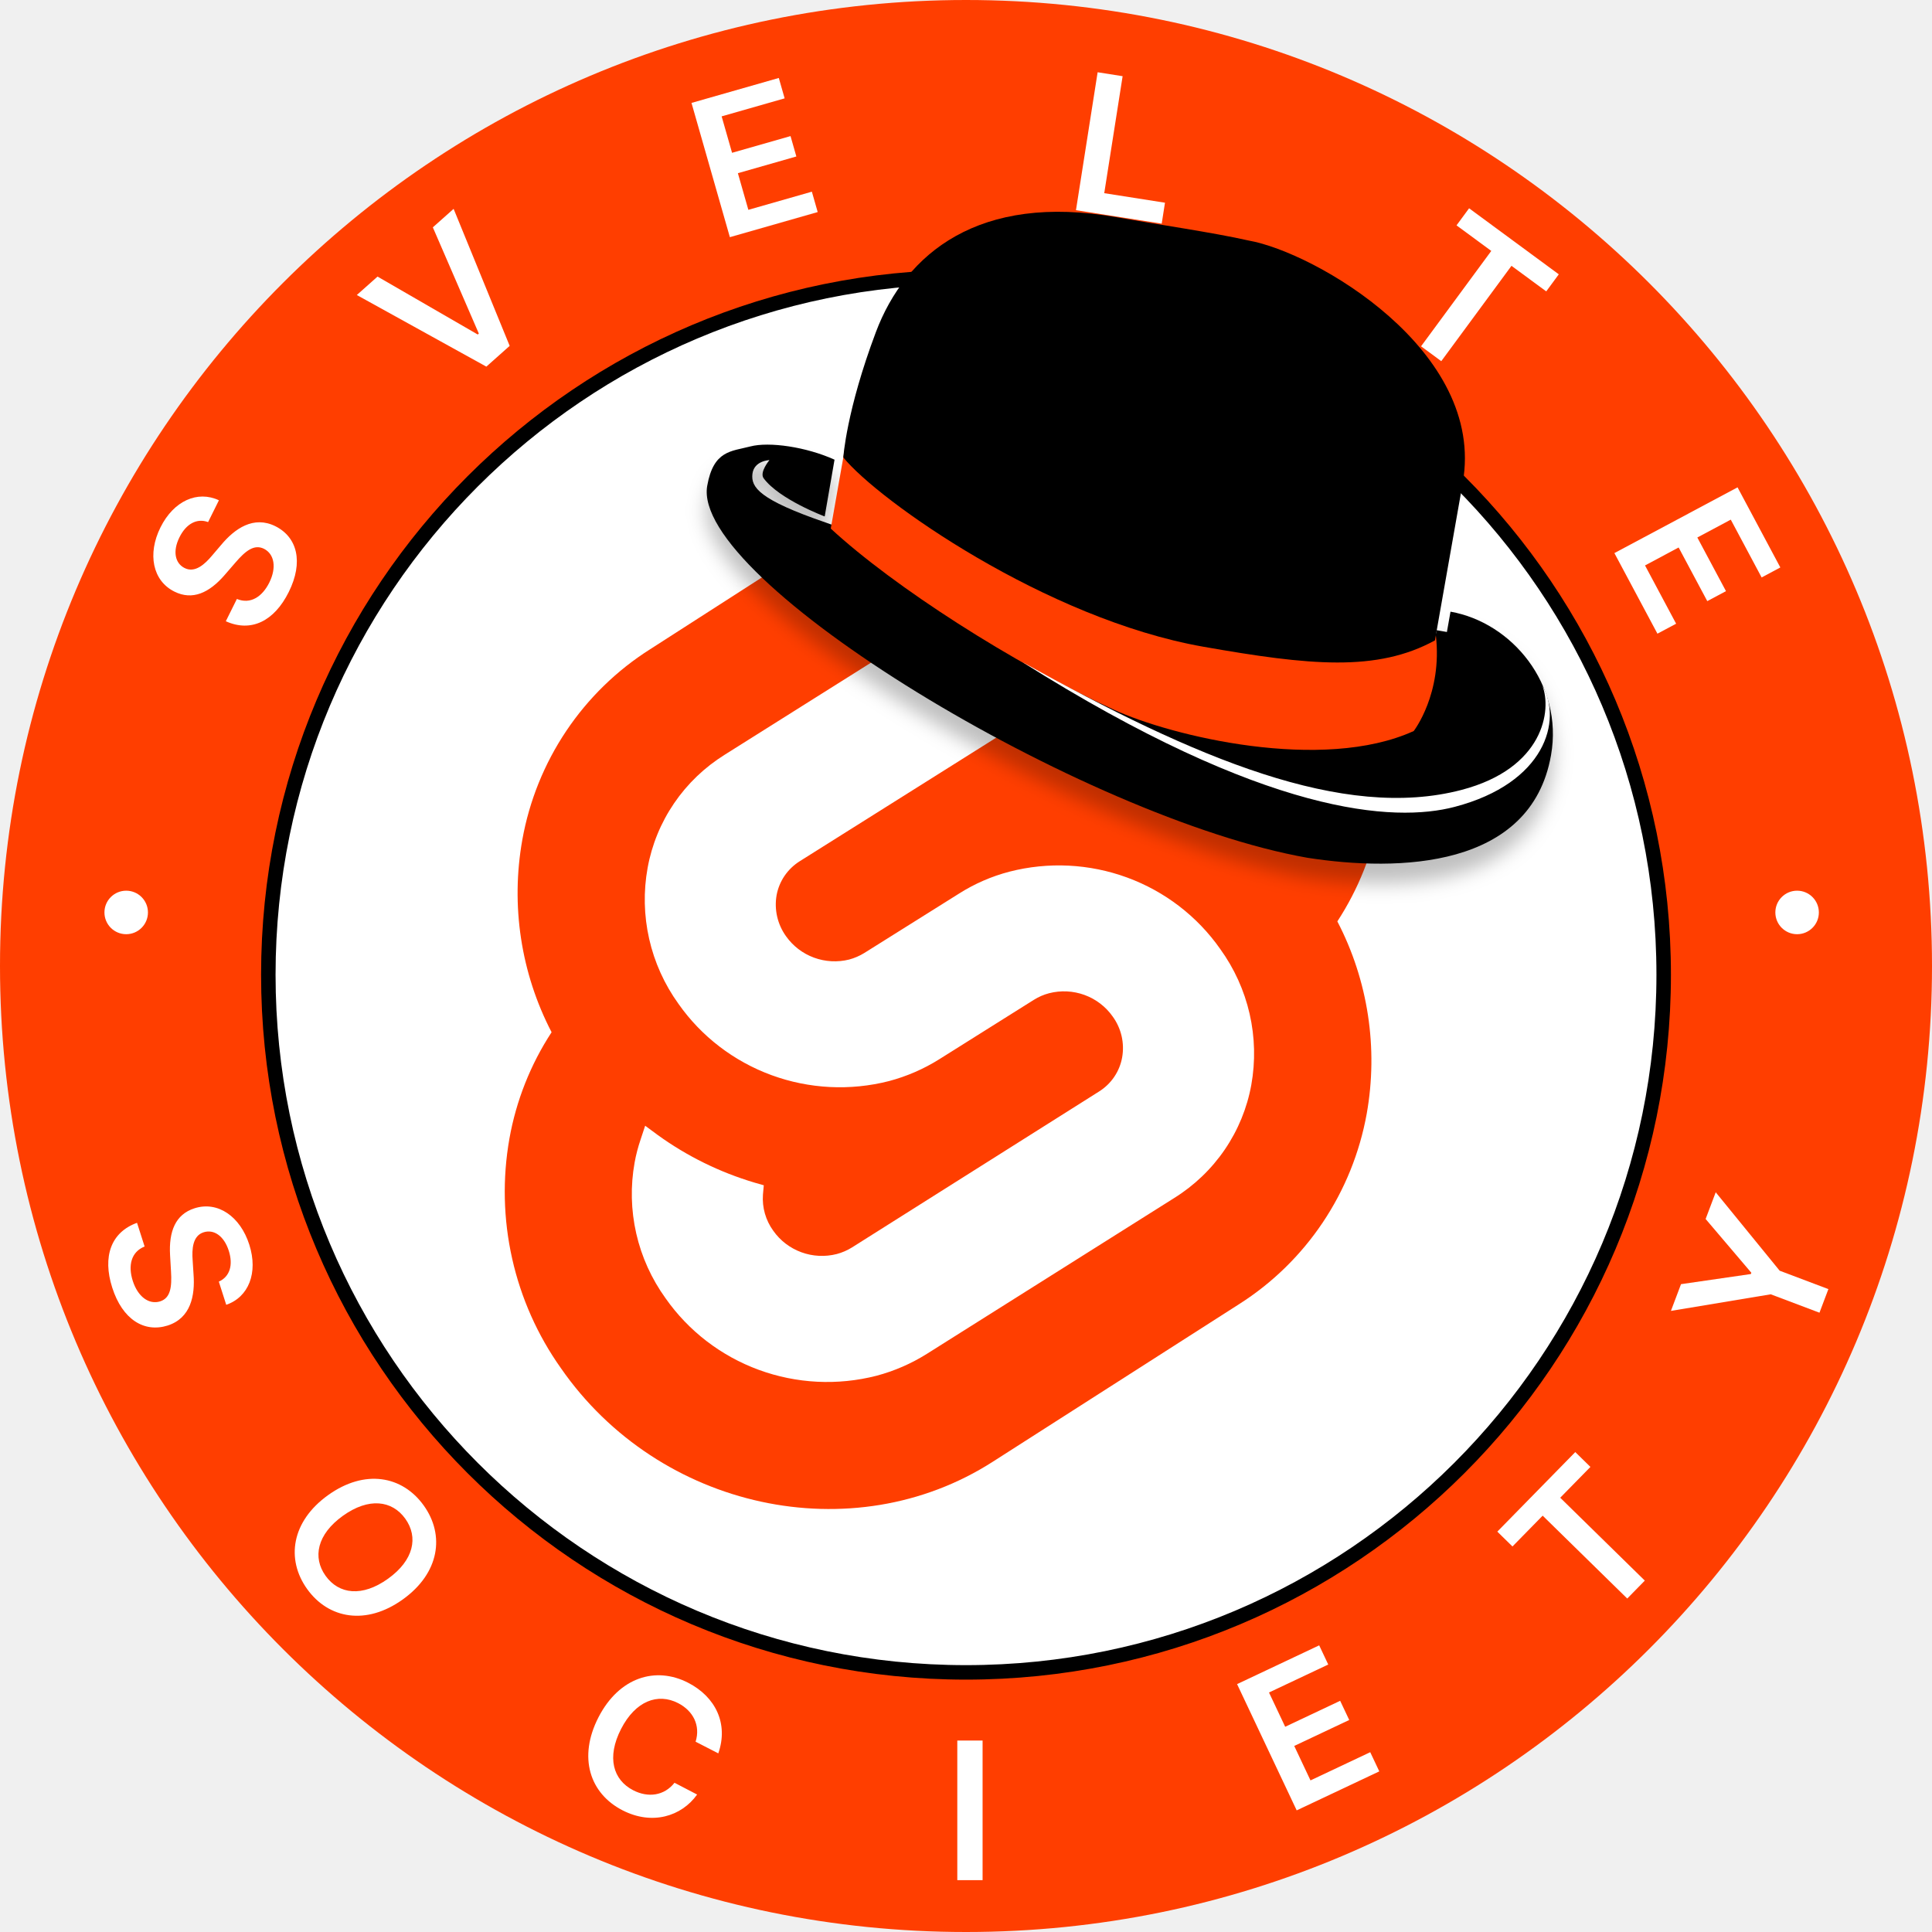
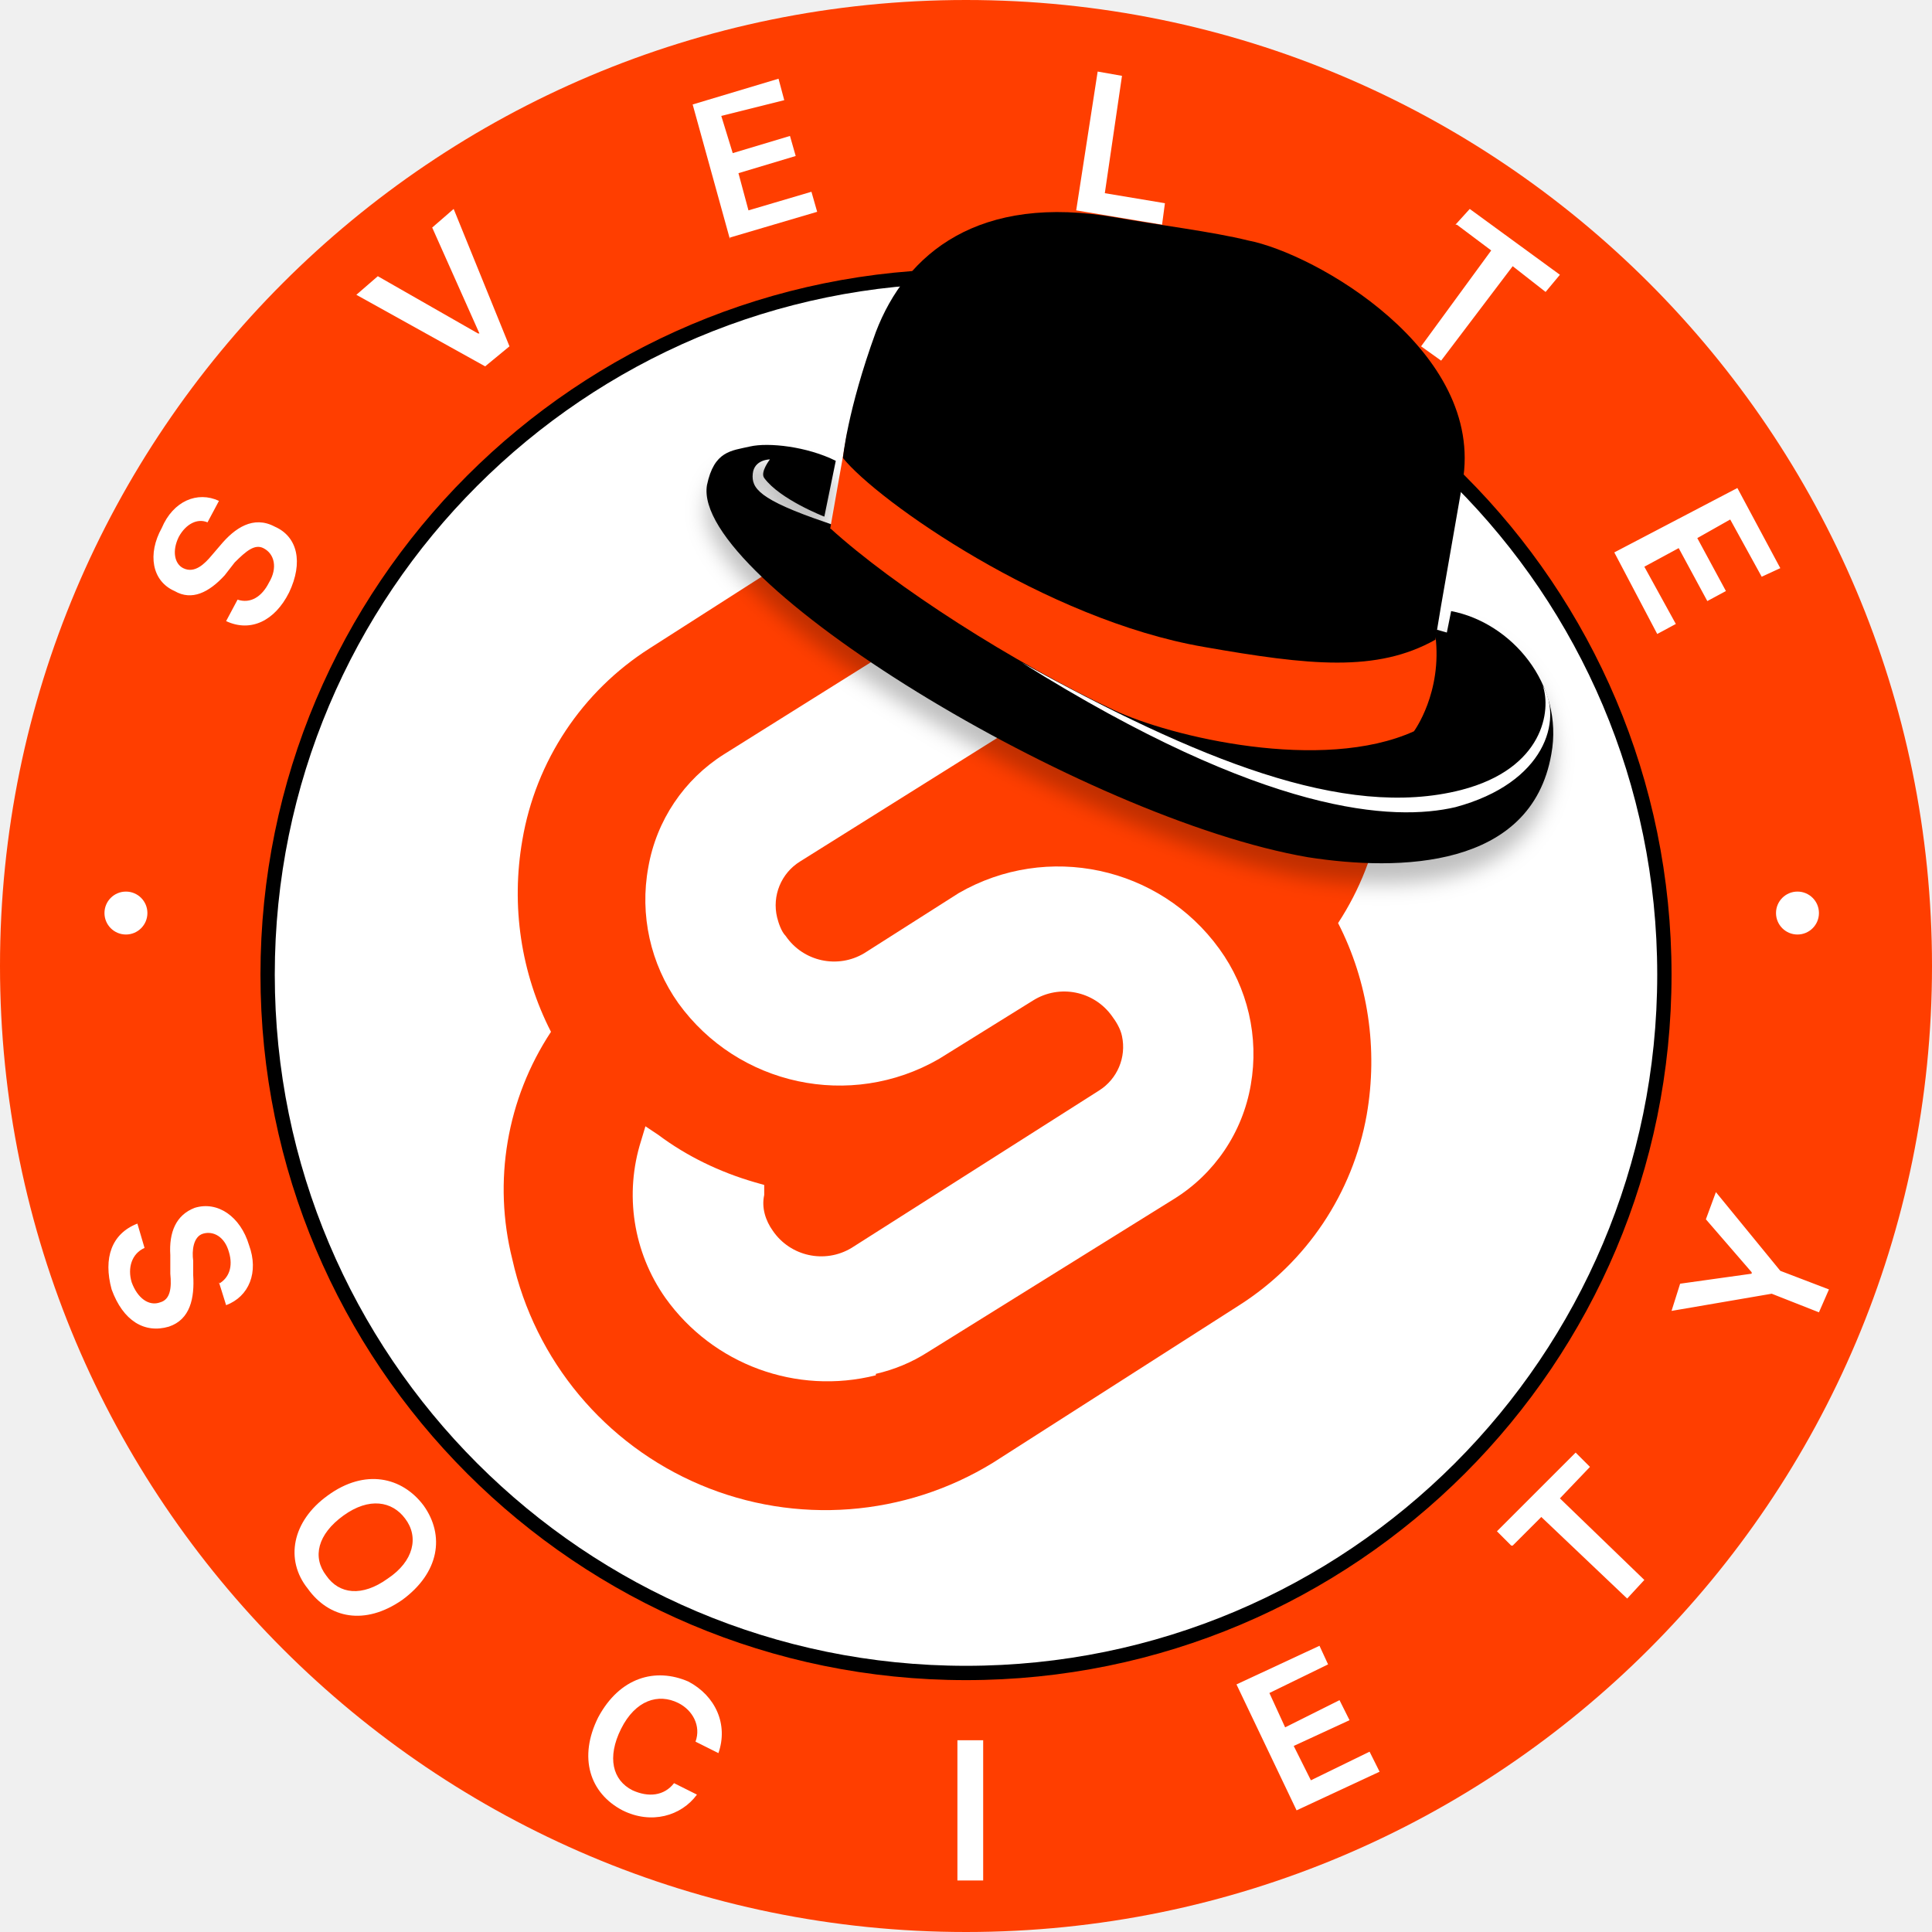
- <svg xmlns="http://www.w3.org/2000/svg" width="135" height="135" viewBox="0 0 135 135" fill="none">
+ <svg xmlns="http://www.w3.org/2000/svg" width="135" height="135" fill="none">
  <circle cx="67.5" cy="67.5" r="67.5" fill="#FF3E00" />
-   <circle cx="67.5" cy="68.108" r="48.751" fill="white" stroke="black" stroke-width="1.012" />
-   <path d="M116.757 91.6L123.732 90.44L127.137 91.726L127.76 90.077L124.355 88.791L119.887 83.311L119.182 85.178L122.376 88.935L122.342 89.024L117.462 89.732L116.757 91.6Z" fill="white" />
-   <path d="M105.685 108.061L107.795 105.908L113.705 111.699L114.932 110.446L109.022 104.655L111.132 102.502L110.074 101.465L104.626 107.024L105.685 108.061Z" fill="white" />
-   <path d="M90.607 126.501L96.379 123.776L95.746 122.436L91.572 124.407L90.436 121.999L94.278 120.185L93.645 118.845L89.803 120.659L88.672 118.264L92.812 116.31L92.179 114.97L86.442 117.679L90.607 126.501Z" fill="white" />
-   <path d="M68.659 121.622H66.892V131.377H68.659V121.622Z" fill="white" />
-   <path d="M50.191 122.518C50.915 120.453 50.007 118.573 48.084 117.584C45.817 116.418 43.261 117.193 41.819 119.997C40.379 122.797 41.213 125.321 43.501 126.497C45.564 127.558 47.618 126.927 48.712 125.395L47.132 124.572C46.41 125.486 45.285 125.631 44.247 125.097C42.841 124.374 42.375 122.801 43.399 120.81C44.405 118.852 45.965 118.278 47.384 119.007C48.439 119.55 48.958 120.572 48.606 121.703L50.191 122.518Z" fill="white" />
-   <path d="M28.149 111.759C30.711 109.921 31.099 107.274 29.608 105.196C28.113 103.113 25.485 102.637 22.923 104.475C20.364 106.311 19.97 108.957 21.465 111.039C22.956 113.117 25.587 113.598 28.149 111.759ZM27.113 110.315C25.31 111.61 23.681 111.407 22.753 110.114C21.828 108.825 22.155 107.213 23.959 105.919C25.762 104.625 27.394 104.832 28.319 106.12C29.246 107.413 28.917 109.021 27.113 110.315Z" fill="white" />
-   <path d="M15.29 89.554L15.808 91.174C17.368 90.64 18.051 88.946 17.419 86.968C16.795 85.016 15.228 83.902 13.587 84.432C12.253 84.859 11.79 86.052 11.884 87.707L11.95 88.852C12.016 89.935 11.915 90.698 11.195 90.933C10.4 91.183 9.628 90.599 9.277 89.501C8.94 88.448 9.151 87.481 10.105 87.101L9.575 85.445C7.75 86.103 7.151 87.811 7.843 89.975C8.555 92.203 10.08 93.14 11.72 92.621C13.329 92.101 13.639 90.537 13.523 89.033L13.463 88.093C13.4 87.272 13.458 86.344 14.237 86.105C14.937 85.886 15.65 86.348 15.987 87.4C16.307 88.403 16.052 89.215 15.29 89.554Z" fill="white" />
-   <path d="M112.807 38.648L115.814 44.279L117.121 43.582L114.947 39.51L117.296 38.256L119.297 42.004L120.604 41.306L118.602 37.558L120.939 36.31L123.095 40.349L124.402 39.651L121.413 34.054L112.807 38.648Z" fill="white" />
-   <path d="M101.776 15.747L104.204 17.534L99.298 24.198L100.71 25.237L105.616 18.574L108.044 20.361L108.922 19.168L102.654 14.554L101.776 15.747Z" fill="white" />
-   <path d="M75.184 14.687L81.175 15.628L81.404 14.165L77.16 13.498L78.444 5.324L76.698 5.049L75.184 14.687Z" fill="white" />
-   <path d="M51 16.572L57.137 14.818L56.73 13.394L52.292 14.662L51.56 12.102L55.646 10.934L55.239 9.51L51.153 10.677L50.425 8.131L54.827 6.873L54.42 5.448L48.319 7.192L51 16.572Z" fill="white" />
-   <path d="M26.381 19.326L24.933 20.615L33.984 25.619L35.614 24.168L31.697 14.594L30.245 15.886L33.458 23.307L33.383 23.374L26.381 19.326Z" fill="white" />
-   <path d="M14.541 36.481L15.297 34.958C13.806 34.255 12.136 34.994 11.212 36.854C10.3 38.688 10.648 40.579 12.194 41.342C13.449 41.965 14.613 41.432 15.698 40.179L16.448 39.312C17.155 38.488 17.759 38.011 18.44 38.344C19.184 38.719 19.331 39.675 18.818 40.708C18.326 41.697 17.501 42.245 16.552 41.853L15.779 43.41C17.547 44.209 19.166 43.402 20.177 41.367C21.218 39.272 20.777 37.537 19.239 36.768C17.722 36.019 16.41 36.926 15.446 38.085L14.834 38.802C14.307 39.434 13.619 40.06 12.893 39.689C12.239 39.358 12.049 38.53 12.541 37.541C13.009 36.598 13.758 36.193 14.541 36.481Z" fill="white" />
-   <circle cx="8.818" cy="63.758" r="1.52" fill="white" />
-   <circle cx="125.574" cy="63.758" r="1.52" fill="white" />
-   <path d="M92.809 40.861C85.95 30.969 72.406 28.037 62.613 34.326L45.415 45.375C43.094 46.845 41.102 48.787 39.567 51.076C38.032 53.366 36.987 55.953 36.499 58.672C35.677 63.261 36.396 67.997 38.543 72.128C37.072 74.379 36.069 76.907 35.596 79.561C35.105 82.34 35.169 85.19 35.787 87.944C36.404 90.698 37.561 93.299 39.19 95.596C46.048 105.488 59.593 108.42 69.385 102.131L86.584 91.128C88.902 89.656 90.892 87.713 92.427 85.424C93.961 83.135 95.007 80.55 95.499 77.832C96.319 73.244 95.597 68.511 93.448 64.383C94.919 62.131 95.924 59.603 96.403 56.95C96.892 54.17 96.827 51.32 96.21 48.567C95.592 45.813 94.436 43.212 92.809 40.914" fill="#FF3E00" />
-   <path d="M61.249 96.131C58.528 96.83 55.657 96.686 53.021 95.719C50.386 94.752 48.114 93.009 46.512 90.725C45.529 89.364 44.83 87.823 44.458 86.191C44.086 84.559 44.048 82.87 44.346 81.223C44.443 80.688 44.581 80.16 44.756 79.644L45.081 78.661L45.969 79.316C48.01 80.79 50.288 81.911 52.708 82.632L53.37 82.822L53.311 83.478C53.247 84.376 53.502 85.268 54.033 86C54.516 86.688 55.201 87.212 55.995 87.502C56.788 87.793 57.653 87.836 58.472 87.626C58.847 87.526 59.204 87.371 59.532 87.167L76.787 76.276C77.211 76.012 77.574 75.664 77.853 75.253C78.133 74.842 78.323 74.378 78.41 73.891C78.499 73.394 78.485 72.884 78.372 72.392C78.258 71.901 78.046 71.436 77.748 71.027C77.264 70.34 76.58 69.816 75.786 69.525C74.992 69.235 74.127 69.192 73.308 69.402C72.933 69.5 72.576 69.655 72.248 69.86L65.622 74.022C64.538 74.701 63.356 75.214 62.117 75.542C59.401 76.236 56.535 76.09 53.905 75.125C51.275 74.16 49.007 72.421 47.407 70.142C46.426 68.78 45.73 67.238 45.361 65.606C44.991 63.974 44.954 62.286 45.253 60.64C45.546 59.025 46.176 57.488 47.104 56.127C48.031 54.766 49.236 53.612 50.64 52.737L67.948 41.846C69.025 41.168 70.2 40.656 71.433 40.326C74.153 39.627 77.023 39.771 79.658 40.738C82.292 41.705 84.562 43.448 86.163 45.732C87.147 47.093 87.847 48.634 88.22 50.266C88.594 51.898 88.633 53.587 88.336 55.234C88.233 55.773 88.096 56.305 87.925 56.827L87.594 57.809L86.713 57.154C84.668 55.669 82.382 54.539 79.954 53.812L79.291 53.622L79.351 52.967C79.428 52.064 79.179 51.163 78.649 50.424C78.162 49.749 77.48 49.236 76.691 48.954C75.903 48.672 75.046 48.634 74.236 48.845C73.861 48.943 73.503 49.098 73.176 49.304L55.888 60.175C55.466 60.439 55.104 60.787 54.824 61.196C54.545 61.605 54.354 62.068 54.265 62.554C54.178 63.052 54.192 63.562 54.306 64.055C54.42 64.547 54.631 65.013 54.927 65.424C55.409 66.105 56.088 66.625 56.875 66.915C57.662 67.205 58.519 67.252 59.334 67.049C59.708 66.948 60.065 66.794 60.394 66.591L67.02 62.436C68.103 61.749 69.288 61.234 70.532 60.909C73.251 60.209 76.121 60.351 78.756 61.317C81.39 62.282 83.661 64.025 85.262 66.309C86.246 67.669 86.945 69.211 87.318 70.843C87.691 72.474 87.731 74.163 87.435 75.811C87.142 77.426 86.512 78.963 85.585 80.324C84.657 81.685 83.452 82.839 82.048 83.713L64.76 94.605C63.675 95.286 62.491 95.801 61.249 96.131Z" fill="white" />
+   <circle cx="67.5" cy="68.1" r="48.8" fill="#fff" stroke="#000" />
+   <path d="M116.8 91.6l7-1.2 3.3 1.3.7-1.6-3.4-1.3-4.5-5.5-.7 1.9 3.2 3.7v.1l-5 .7-.6 1.9zM105.7 108l2-2 6 5.7 1.2-1.3-5.9-5.7 2.1-2.2-1-1-5.5 5.5 1 1zM90.6 126.5l5.8-2.7-.7-1.4-4.1 2-1.2-2.4 3.9-1.8-.7-1.4-3.8 1.9-1.1-2.4 4.1-2-.6-1.3-5.8 2.7 4.2 8.8zM68.7 121.6h-1.8v9.8h1.8v-9.8zM50.2 122.5c.7-2-.2-4-2.1-5-2.3-1-4.8-.3-6.3 2.5-1.4 2.8-.6 5.3 1.7 6.5 2 1 4.1.4 5.2-1.1l-1.6-.8c-.7.9-1.8 1-2.9.5-1.4-.7-1.8-2.3-.8-4.3s2.6-2.5 4-1.8c1 .5 1.6 1.6 1.2 2.7l1.6.8zM28.1 111.8c2.6-1.9 3-4.5 1.5-6.6-1.5-2-4.1-2.6-6.7-.7-2.5 1.8-3 4.5-1.4 6.5 1.5 2.1 4 2.6 6.6.8zm-1-1.5c-1.8 1.3-3.4 1.1-4.3-.2-1-1.3-.6-2.9 1.2-4.2 1.8-1.3 3.4-1 4.3.2 1 1.3.6 3-1.2 4.2zM15.3 89.6l.5 1.6c1.6-.6 2.3-2.3 1.6-4.2-.6-2-2.2-3.1-3.8-2.6-1.3.5-1.8 1.7-1.7 3.3V89c.1 1 0 1.8-.7 2-.8.3-1.6-.3-2-1.4-.3-1 0-2 .9-2.4l-.5-1.7c-1.8.7-2.4 2.4-1.8 4.6.8 2.2 2.3 3.1 4 2.6 1.5-.5 1.8-2 1.7-3.6v-1c-.1-.7 0-1.7.7-1.9.7-.2 1.5.2 1.8 1.3.3 1 0 1.8-.7 2.2zM112.8 38.6l3 5.7 1.3-.7-2.2-4 2.4-1.3 2 3.7 1.3-.7-2-3.7 2.3-1.3 2.2 4 1.3-.6-3-5.6-8.6 4.5zM101.8 15.7l2.4 1.8-4.9 6.7 1.4 1 5-6.6 2.3 1.8 1-1.2-6.3-4.6-1 1.1zM75.2 14.7l6 1 .2-1.5-4.2-.7 1.2-8.2-1.7-.3-1.5 9.7zM51 16.6l6.1-1.8-.4-1.4-4.4 1.3-.7-2.6 4-1.2-.4-1.4-4 1.2-.8-2.6L54.8 7l-.4-1.5-6 1.8 2.6 9.4zM26.4 19.3l-1.5 1.3 9 5 1.7-1.4-3.9-9.6-1.5 1.3 3.3 7.4h-.1l-7-4zM14.5 36.5l.8-1.5c-1.5-.7-3.2 0-4 1.9-1 1.8-.7 3.7.9 4.4 1.2.7 2.4.1 3.5-1.1l.7-.9c.8-.8 1.4-1.3 2-1 .8.4 1 1.4.4 2.4-.5 1-1.3 1.5-2.2 1.2l-.8 1.5c1.7.8 3.4 0 4.4-2 1-2.1.6-3.9-1-4.6-1.5-.8-2.8.1-3.8 1.3l-.6.7c-.5.6-1.2 1.3-2 .9-.6-.3-.8-1.2-.3-2.2.5-.9 1.3-1.3 2-1z" fill="#fff" />
+   <circle cx="8.8" cy="63.8" r="1.5" fill="#fff" />
+   <circle cx="125.6" cy="63.8" r="1.5" fill="#fff" />
+   <path d="M92.8 40.9a22.4 22.4 0 00-30.2-6.6l-17.2 11a19.8 19.8 0 00-8.9 13.4c-.8 4.6-.1 9.3 2 13.4A20 20 0 0035.8 88a22.4 22.4 0 0033.6 14.2l17.2-11a19.9 19.9 0 008.9-13.3c.8-4.6.1-9.3-2-13.4a20.1 20.1 0 002.7-15.8c-.6-2.8-1.8-5.4-3.4-7.7" fill="#FF3E00" />
+   <path d="M61.2 96.1a13.9 13.9 0 01-14.7-5.4 12.5 12.5 0 01-1.7-11l.3-1 .9.6c2 1.5 4.3 2.6 6.7 3.3l.7.2v.7c-.2.9.1 1.8.6 2.5a4.1 4.1 0 005.5 1.2l17.3-11a3.6 3.6 0 001.6-3.8c-.1-.5-.4-1-.7-1.4a4.1 4.1 0 00-5.5-1.1L65.6 74a13.9 13.9 0 01-18.2-3.9 12.5 12.5 0 01-2.1-9.5 11.7 11.7 0 015.3-7.9L68 41.8c1.1-.6 2.3-1.1 3.5-1.5a13.9 13.9 0 0114.8 5.4 12.5 12.5 0 011.7 11.1l-.3 1-.9-.6c-2-1.5-4.3-2.7-6.7-3.4l-.7-.2V53c.1-1-.1-1.8-.7-2.6a4.1 4.1 0 00-5.4-1.1L55.9 60.2a3.6 3.6 0 00-1.6 3.9c.1.4.3 1 .6 1.3a4.1 4.1 0 005.5 1.2l6.6-4.2a13.9 13.9 0 0118.2 3.9 12.5 12.5 0 012.2 9.5 11.7 11.7 0 01-5.4 8L64.8 94.5c-1.1.7-2.3 1.2-3.6 1.5z" fill="#fff" />
  <g filter="url(#filter0_d)">
-     <path d="M52.425 31.197C53.745 30.85 56.341 31.227 58.313 32.12L57.626 36.087C57.626 36.087 54.455 34.898 53.361 33.421C53.052 33.002 53.765 32.15 53.765 32.15C53.765 32.15 52.685 32.187 52.576 33.118C52.468 34.049 53.048 34.915 57.703 36.515C62.358 38.116 61.986 40.152 65.825 42.703C69.909 45.417 73.141 46.924 77.864 49.223C82.588 51.521 89.046 52.294 92.014 52.084C94.893 51.882 97.301 51.185 98.848 50.725L100.394 44.037L101.104 44.163L101.355 42.741C105.619 43.493 109.256 47.798 108.378 52.773C106.983 60.684 97.757 60.931 91.361 59.938C75.728 57.18 48.256 40.537 49.418 33.947C49.856 31.46 51.104 31.544 52.425 31.197Z" fill="black" />
+     <path d="M52.4 31.2c1.3-.3 4 0 6 1l-.8 3.9s-3.1-1.2-4.2-2.7c-.3-.4.4-1.3.4-1.3s-1.1 0-1.2 1c-.1 1 .4 1.8 5.1 3.4 4.7 1.6 4.3 3.7 8.1 6.2 4.1 2.7 7.3 4.2 12 6.5 4.8 2.3 11.2 3 14.2 2.9 2.9-.2 5.3-1 6.8-1.4l1.6-6.7.7.2.3-1.5c4.2.8 7.9 5.1 7 10-1.4 8-10.6 8.2-17 7.2-15.7-2.7-43.1-19.4-42-26 .5-2.4 1.7-2.4 3-2.7z" fill="#000" />
  </g>
-   <path d="M58.05 36.935L59.24 30.185L99.621 44.267L100.331 44.393C100.808 48.474 98.785 51.081 98.785 51.081C92.411 53.986 81.867 51.452 77.802 49.578C70.769 46.337 62.46 41.01 58.05 36.935Z" fill="#FF3E00" />
-   <path d="M61.204 23.204C59.136 28.7 58.927 31.961 58.927 31.961C61.331 34.949 73.088 43.251 84.071 45.188C91.532 46.504 96.214 46.963 100.268 44.748L100.707 42.261L102.211 33.733C103.84 24.495 91.864 17.62 87.245 16.806C84.779 16.249 80.85 15.678 78.007 15.176C68.414 13.484 63.273 17.707 61.204 23.204Z" fill="black" />
-   <path d="M102.131 55.194C107.88 53.684 108.447 49.61 107.771 47.903C109.172 50.348 107.985 54.716 101.651 56.379C97.439 57.485 88.493 57.012 71.426 46.255C83.561 53.014 93.878 57.362 102.131 55.194Z" fill="white" />
+   <path d="M58 37l1.2-6.8 40.4 14 .7.2c.5 4-1.5 6.7-1.5 6.7-6.4 2.9-17 .4-21-1.5-7-3.3-15.3-8.6-19.8-12.7z" fill="#FF3E00" />
+   <path d="M61.2 23.2c-2 5.5-2.3 8.8-2.3 8.8 2.4 3 14.2 11.3 25.2 13.2 7.4 1.3 12.1 1.8 16.2-.5l.4-2.4 1.5-8.6c1.6-9.2-10.3-16-15-16.9-2.4-.6-6.4-1.1-9.2-1.6-9.6-1.7-14.7 2.5-16.8 8z" fill="#000" />
+   <path d="M102.1 55.2c5.8-1.5 6.3-5.6 5.7-7.3 1.4 2.4.2 6.8-6.1 8.5-4.3 1-13.2.6-30.3-10.1 12.2 6.7 22.5 11 30.7 8.9z" fill="#fff" />
  <defs>
-     <filter id="filter0_d" x="44.888" y="30.297" width="66.926" height="35.035" filterUnits="userSpaceOnUse" color-interpolation-filters="sRGB">
+     <filter id="filter0_d" x="44.9" y="30.3" width="66.9" height="35" filterUnits="userSpaceOnUse" color-interpolation-filters="sRGB">
      <feFlood flood-opacity="0" result="BackgroundImageFix" />
-       <feColorMatrix in="SourceAlpha" type="matrix" values="0 0 0 0 0 0 0 0 0 0 0 0 0 0 0 0 0 0 127 0" />
-       <feOffset dy="1.35" />
-       <feGaussianBlur stdDeviation="0.675" />
-       <feColorMatrix type="matrix" values="0 0 0 0 0 0 0 0 0 0 0 0 0 0 0 0 0 0 0.25 0" />
-       <feBlend mode="normal" in2="BackgroundImageFix" result="effect1_dropShadow" />
-       <feBlend mode="normal" in="SourceGraphic" in2="effect1_dropShadow" result="shape" />
+       <feColorMatrix in="SourceAlpha" values="0 0 0 0 0 0 0 0 0 0 0 0 0 0 0 0 0 0 127 0" />
+       <feOffset dy="1.4" />
+       <feGaussianBlur stdDeviation=".7" />
+       <feColorMatrix values="0 0 0 0 0 0 0 0 0 0 0 0 0 0 0 0 0 0 0.25 0" />
+       <feBlend in2="BackgroundImageFix" result="effect1_dropShadow" />
+       <feBlend in="SourceGraphic" in2="effect1_dropShadow" result="shape" />
    </filter>
  </defs>
</svg>
